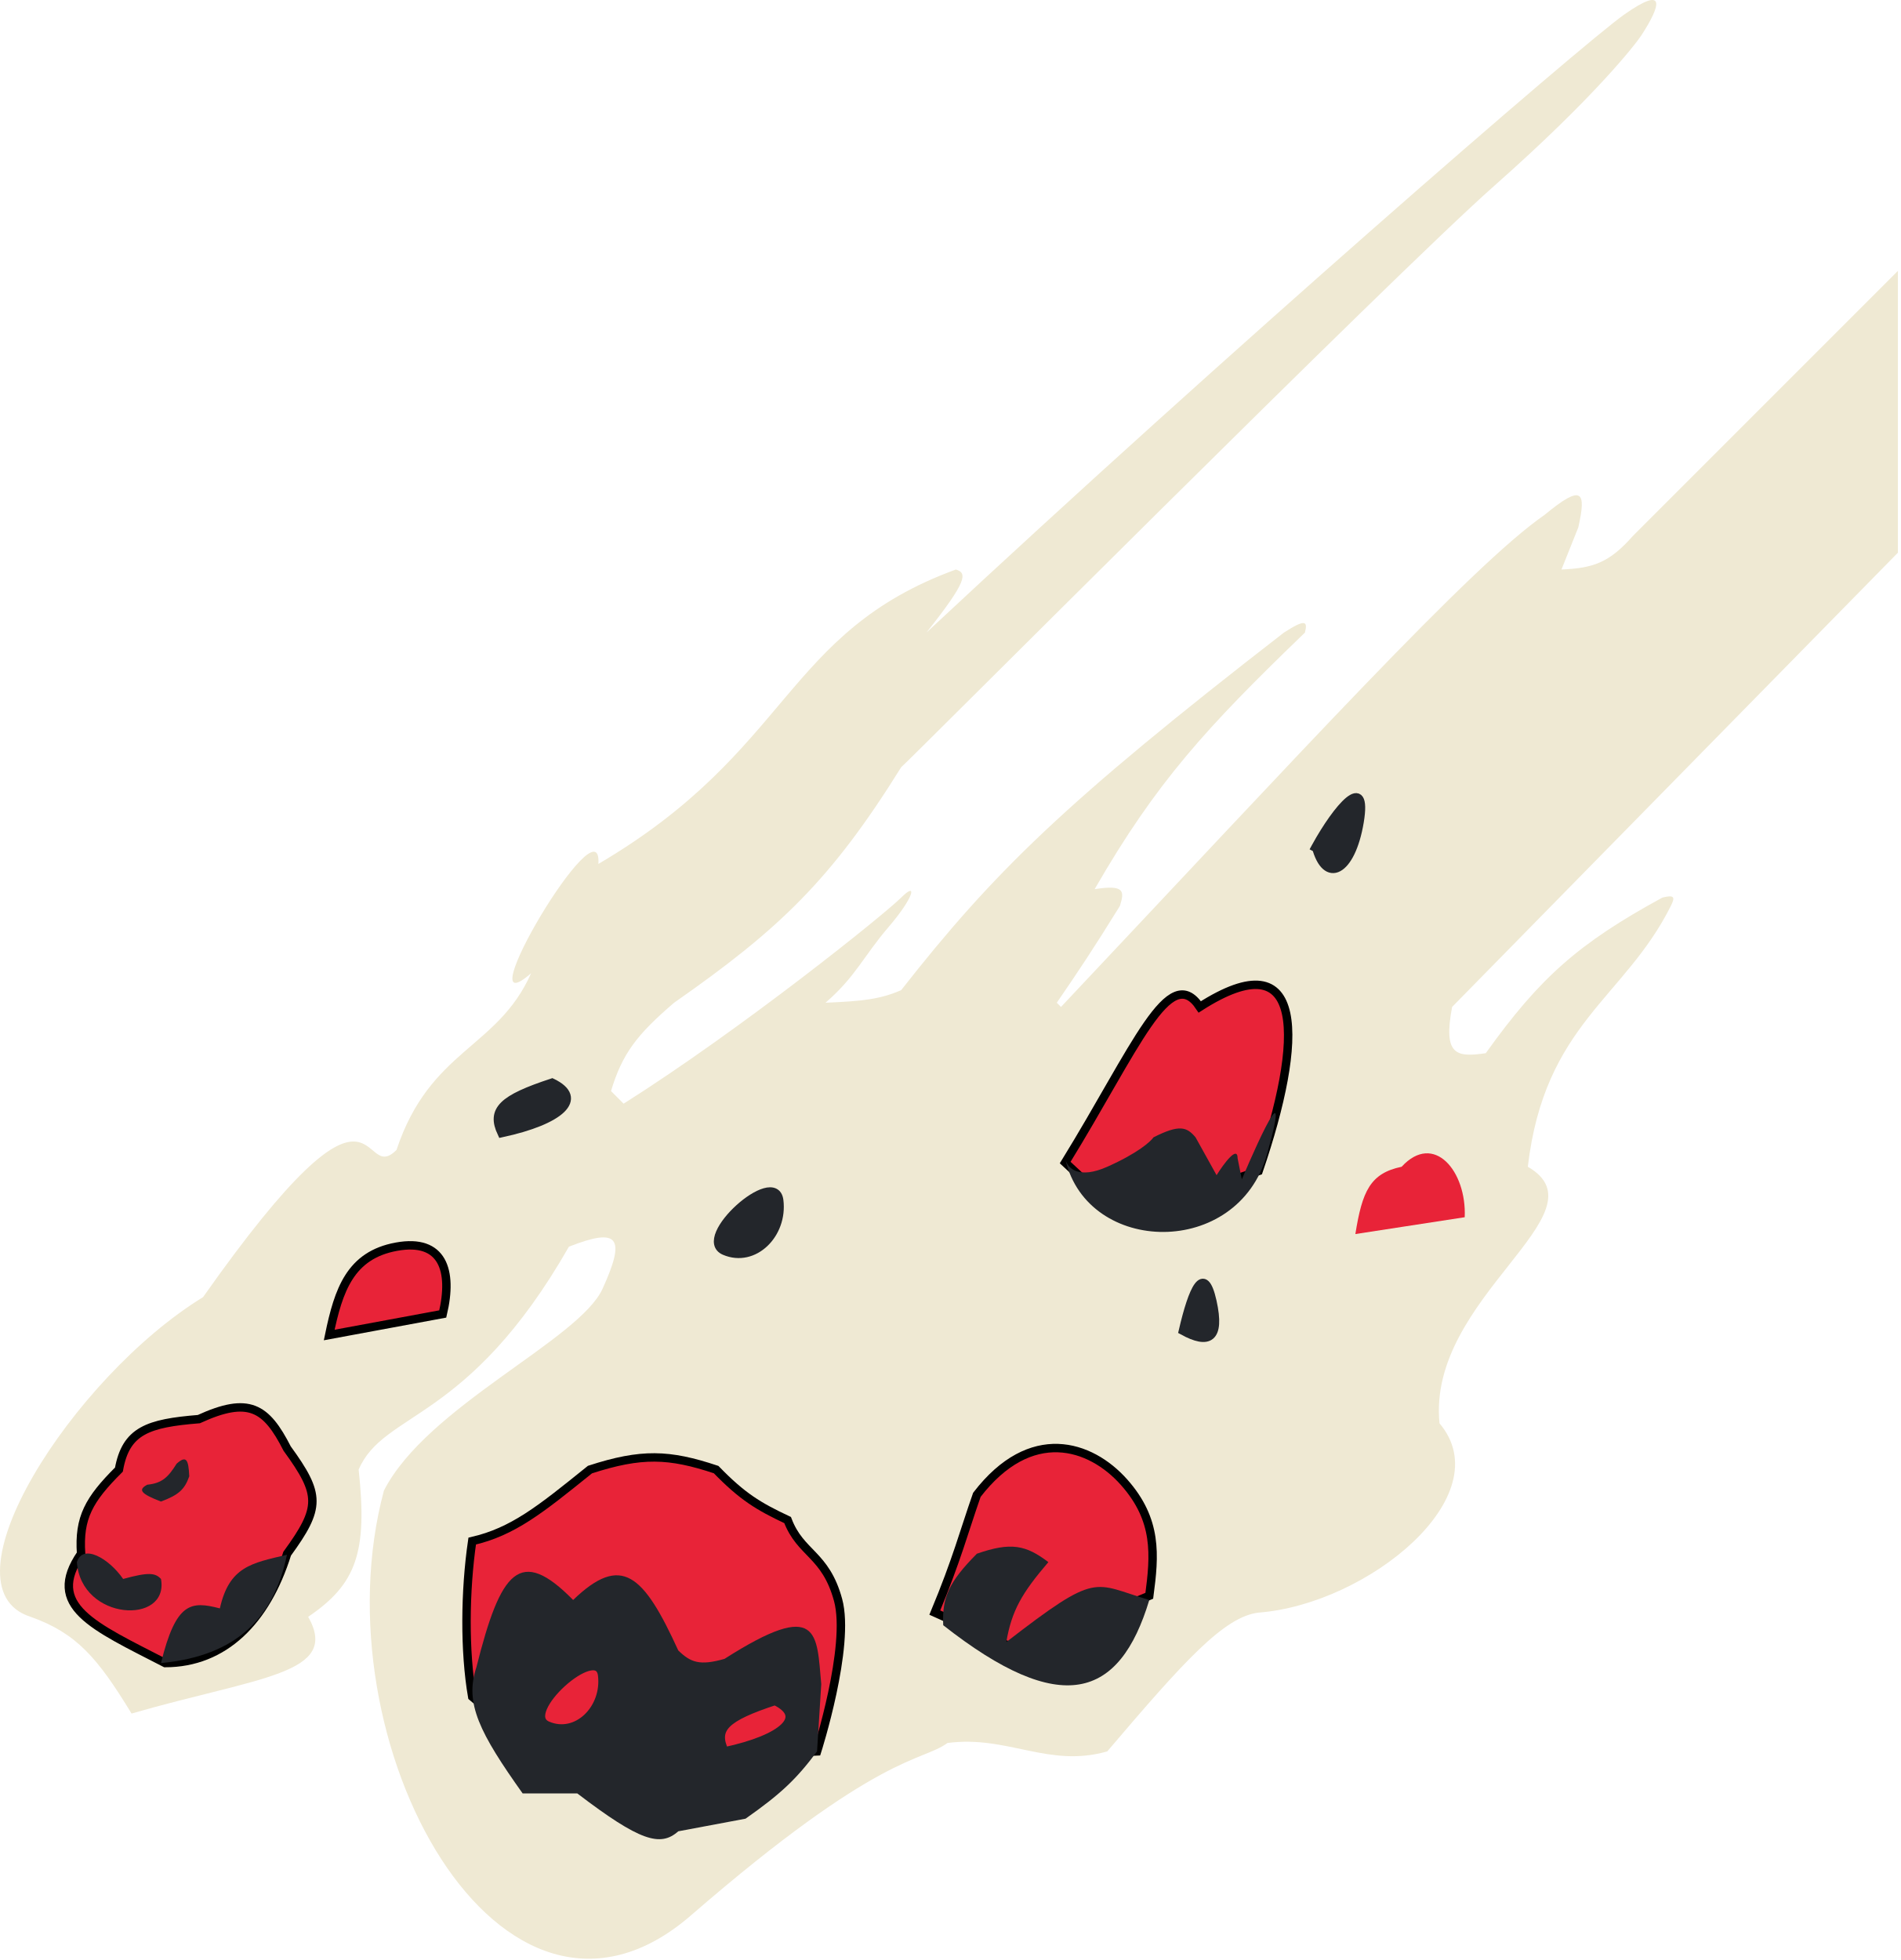
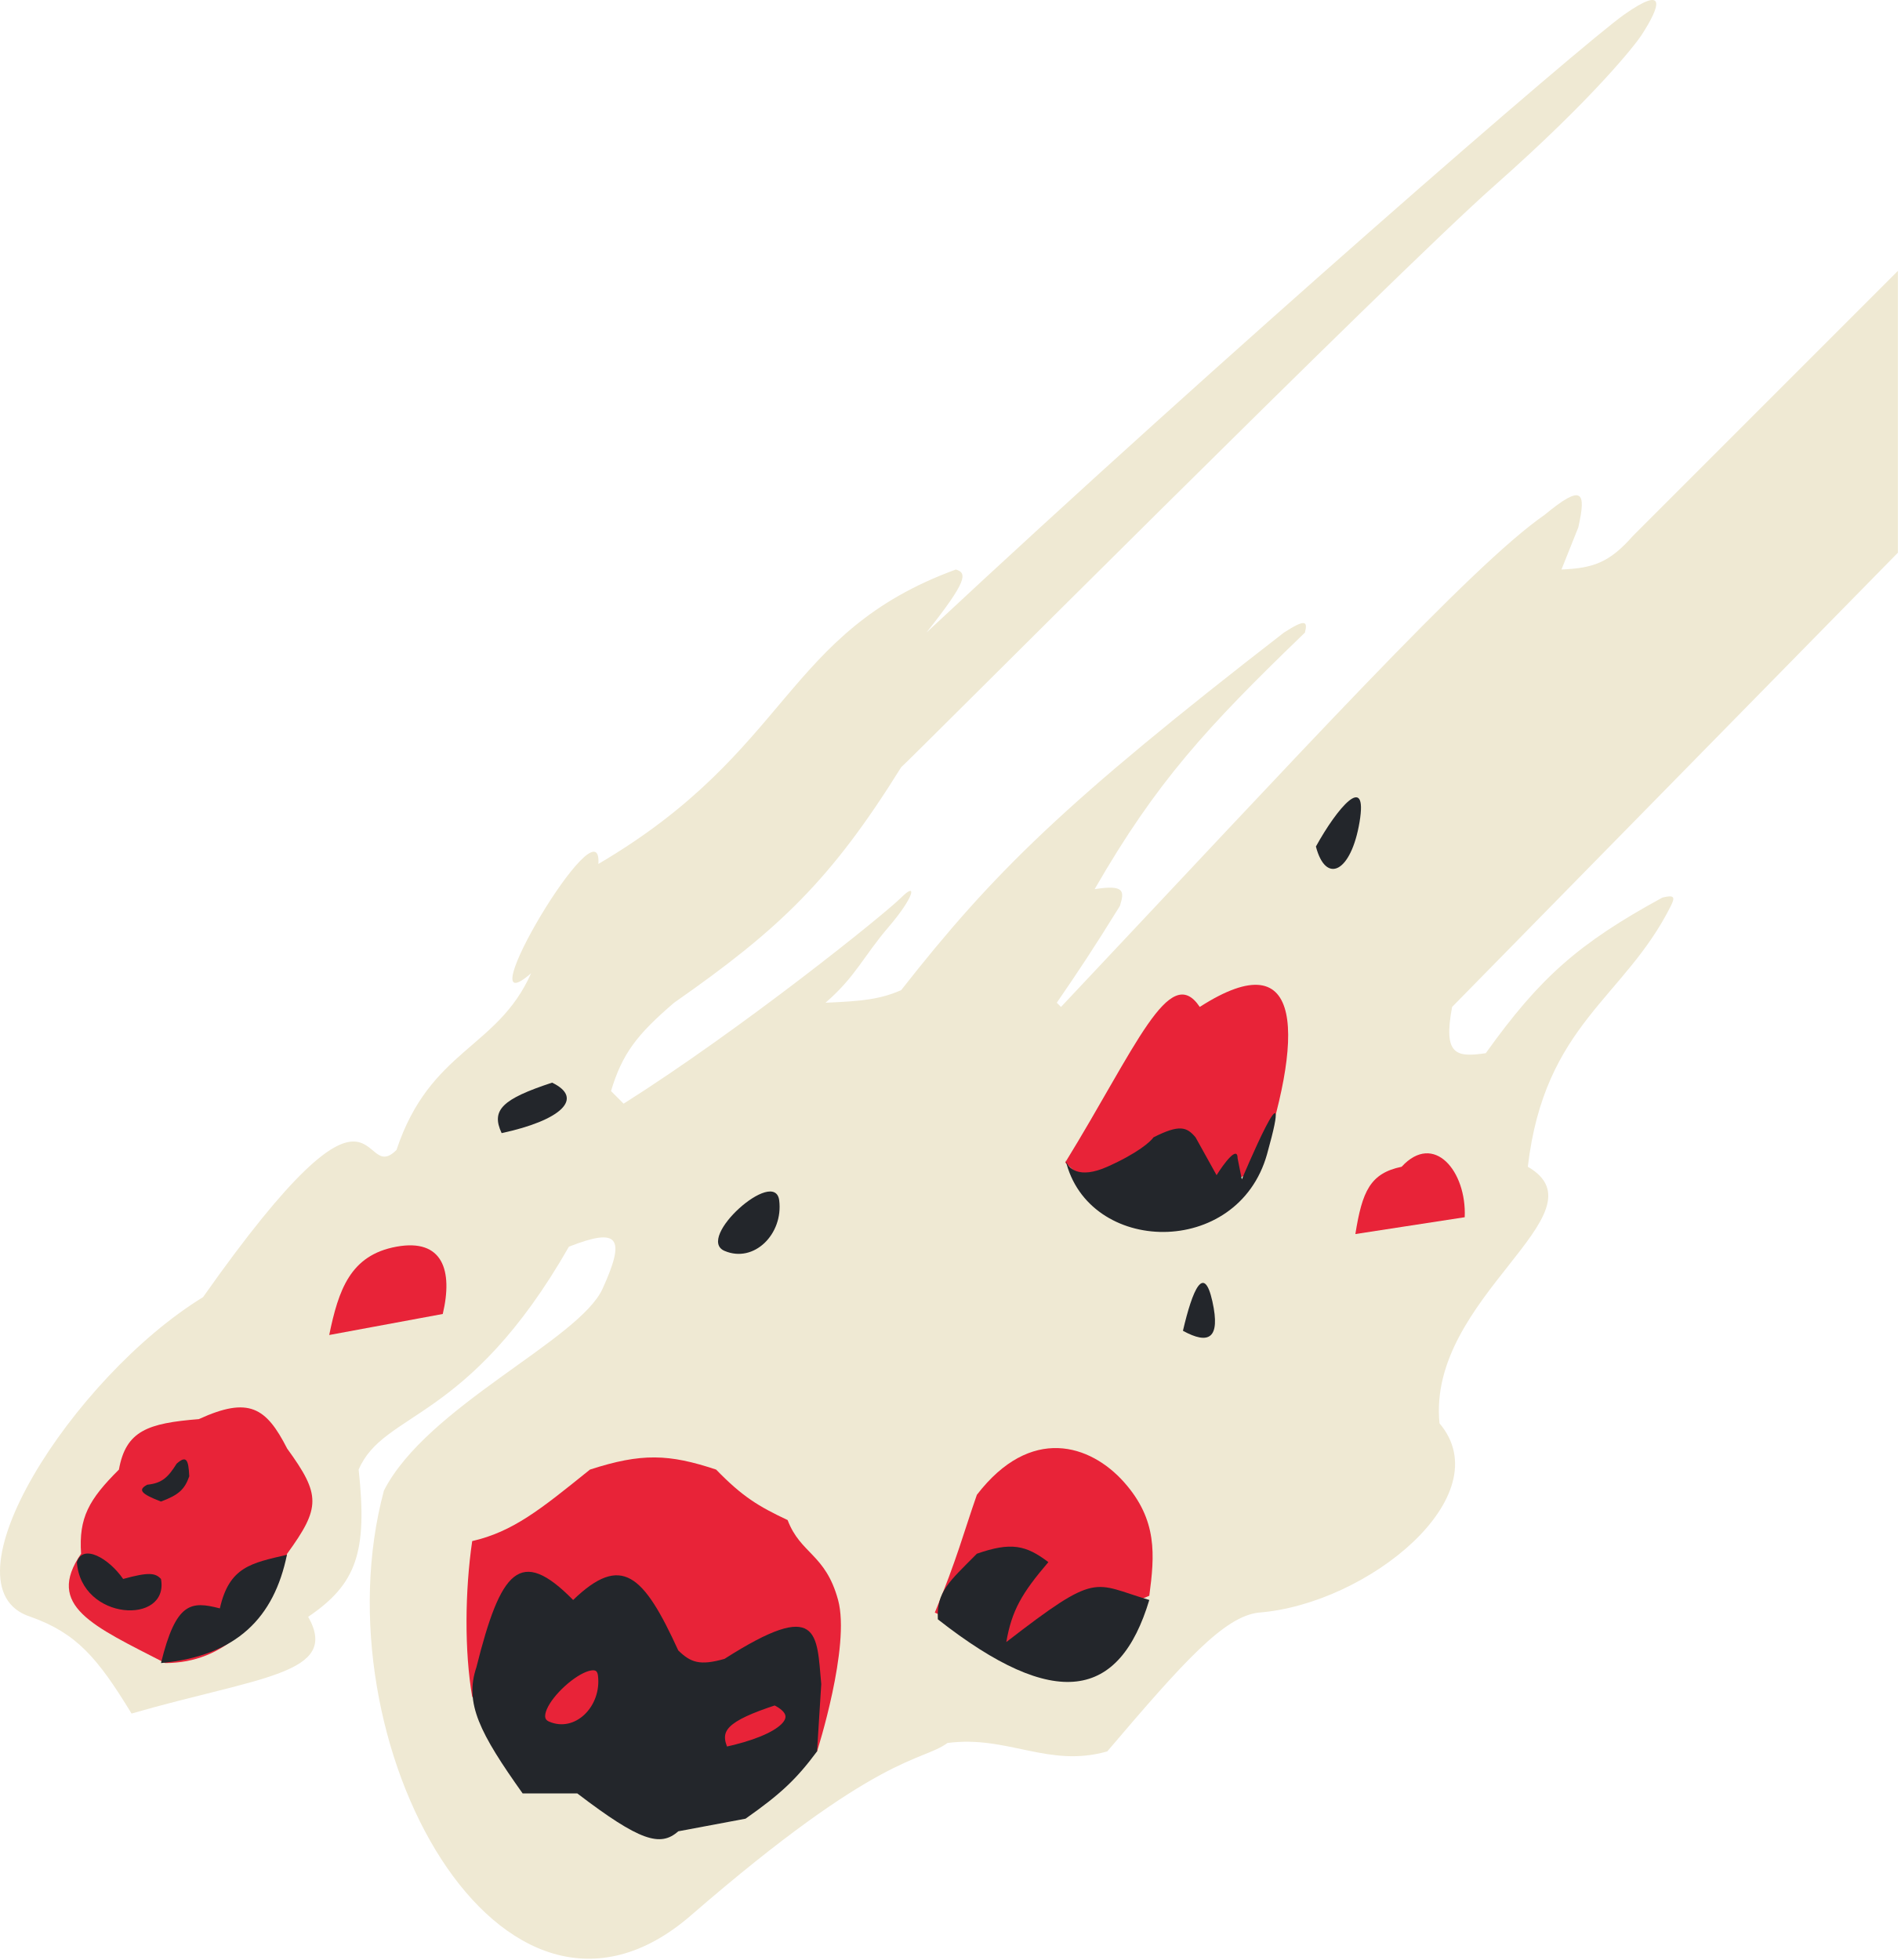
<svg xmlns="http://www.w3.org/2000/svg" width="226" height="233" viewBox="0 0 226 233" fill="none">
  <path d="M113.642 67.703C93.142 75.203 94.142 89.203 71.142 102.702C71.64 94.702 55.062 122.727 63.14 115.702C59.14 124.702 51.14 124.702 47.14 136.702C42.64 141.202 45.642 123.702 24.14 154.202C8.64 163.702 -7.36 188.702 3.64 192.202C9.095 194.146 11.599 197.071 15.64 203.702C30.791 199.327 40.497 199.032 36.64 192.202C42.385 188.31 43.703 184.529 42.64 174.702C45.642 167.702 55.64 169.202 67.64 148.202C73.566 145.88 74.429 147.079 71.64 153.202C68.851 159.324 50.765 167.161 45.642 177.202C37.627 207.125 59.641 247.202 82.141 227.702C104.64 208.202 109.54 209.487 112.642 207.202C119.829 206.257 124.642 210.202 131.642 208.202C140.767 197.48 145.538 192.176 149.642 191.702C162.642 190.702 178.45 177.81 171.142 169.202C169.642 154.202 191.142 144.202 181.642 138.702C183.642 121.702 193.142 118.705 198.642 107.702C199.148 106.69 199.131 106.328 197.642 106.702C187.664 112.142 183.071 116.217 176.642 125.202C173.12 125.713 171.558 125.439 172.642 119.702L225.642 65.702V32.202L194.142 63.702C191.305 66.931 189.366 67.537 185.642 67.703L187.642 62.702C188.615 58.397 188.138 57.487 183.642 61.202C174.956 67.198 154.623 89.482 126.142 119.702L125.642 119.202C128.286 115.346 129.936 112.878 133.142 107.702C133.695 105.955 133.736 105.131 130.142 105.702C137.483 92.951 143.468 86.451 155.142 75.203C155.487 73.833 155.204 73.552 152.642 75.203C126.456 95.485 118.142 103.702 107.142 117.702C104.617 118.813 102.42 119.02 98.142 119.202C101.703 116.137 102.642 113.702 105.642 110.202C108.642 106.702 109.142 104.702 107.142 106.702C105.142 108.703 88.224 122.304 74.142 131.202L72.642 129.702C73.983 125.24 75.743 122.971 80.142 119.202C92.643 110.473 98.8 104.616 107.142 91.203C107.605 90.922 165.642 32.702 177.642 22.099C189.642 11.496 194.497 5.195 195.142 4.202C197.466 0.63 198.142 -1.798 193.142 1.702C188.142 5.203 145.588 42.118 110.142 75.203C115.016 69.057 115.02 68.113 113.642 67.703Z" fill="#EFE9D3" />
  <path d="M34.139 172.201C31.639 167.298 29.584 165.981 23.64 168.701C17.596 169.189 14.964 170.063 14.139 174.701C10.562 178.262 9.351 180.415 9.64 184.701C5.352 190.93 11.063 193.281 19.64 197.701C26.64 197.701 31.64 192.701 34.139 184.701C38.139 179.201 38.139 177.701 34.139 172.201Z" fill="#E82338" />
  <path d="M56.14 183.201C55.273 189.115 55.207 196.306 56.14 201.702L65.64 209.701L97.14 208.202C97.14 208.202 101.14 195.7 99.64 190.201C98.14 184.701 95.18 184.758 93.64 180.701C90.157 179.064 88.258 177.91 85.14 174.701C79.533 172.835 76.265 172.714 70.14 174.701L69.962 174.844C64.238 179.458 60.976 182.087 56.14 183.201Z" fill="#E82338" />
  <path d="M116.14 177.701C114.609 182.071 113.761 185.4 111.14 191.701L121.14 196.201L136.64 189.701C137.281 184.87 137.64 180.701 133.64 176.201C129.64 171.701 122.533 169.389 116.14 177.701Z" fill="#E82338" />
  <path d="M142.64 119.701C139.028 114.288 135.04 124.552 126.64 138.202L133.64 144.702L149.64 139.201C155.035 123.425 155.293 111.585 142.64 119.701Z" fill="#E82338" />
  <path d="M47.14 148.202C41.64 149.202 40.246 153.345 39.14 158.702L52.64 156.202C53.865 151.032 52.64 147.202 47.14 148.202Z" fill="#E82338" />
-   <path d="M34.139 172.201C31.639 167.298 29.584 165.981 23.64 168.701C17.596 169.189 14.964 170.063 14.139 174.701C10.562 178.262 9.351 180.415 9.64 184.701C5.352 190.93 11.063 193.281 19.64 197.701C26.64 197.701 31.64 192.701 34.139 184.701C38.139 179.201 38.139 177.701 34.139 172.201Z" stroke="black" />
-   <path d="M56.14 183.201C55.273 189.115 55.207 196.306 56.14 201.702L65.64 209.701L97.14 208.202C97.14 208.202 101.14 195.7 99.64 190.201C98.14 184.701 95.18 184.758 93.64 180.701C90.157 179.064 88.258 177.91 85.14 174.701C79.533 172.835 76.265 172.714 70.14 174.701L69.962 174.844C64.238 179.458 60.976 182.087 56.14 183.201Z" stroke="black" />
-   <path d="M116.14 177.701C114.609 182.071 113.761 185.4 111.14 191.701L121.14 196.201L136.64 189.701C137.281 184.87 137.64 180.701 133.64 176.201C129.64 171.701 122.533 169.389 116.14 177.701Z" stroke="black" />
-   <path d="M142.64 119.701C139.028 114.288 135.04 124.552 126.64 138.202L133.64 144.702L149.64 139.201C155.035 123.425 155.293 111.585 142.64 119.701Z" stroke="black" />
-   <path d="M47.14 148.202C41.64 149.202 40.246 153.345 39.14 158.702L52.64 156.202C53.865 151.032 52.64 147.202 47.14 148.202Z" stroke="black" />
  <path d="M68.139 190.201C61.835 183.785 59.531 186.655 56.639 198.201C55.195 202.479 57.058 206.051 62.139 213.201H68.639C76.084 218.883 78.516 219.591 80.639 217.701L88.639 216.201C92.827 213.257 94.682 211.505 97.139 208.201L97.639 200.201C97.083 194.204 97.496 189.955 86.139 197.201C83.196 198.042 82.114 197.632 80.639 196.201C76.5 187.144 73.893 184.657 68.139 190.201Z" fill="#23262B" />
  <path d="M34.114 184.828C32.59 192.254 28.186 196.853 19.14 197.702C20.929 190.408 22.726 190.319 26.14 191.202C27.252 186.223 29.915 185.818 34.114 184.828Z" fill="#23262B" />
  <path d="M14.64 187.703C12.933 185.235 9.838 183.471 9.14 185.703C9.64 192.703 20.14 193.203 19.14 187.703C18.479 186.993 17.717 186.852 14.64 187.703Z" fill="#23262B" />
-   <path d="M136.64 190.201C129.887 188.217 130.64 186.703 119.64 195.203C120.284 191.45 121.499 189.372 124.64 185.703C121.993 183.688 120.214 183.279 116.14 184.703C112.797 188.072 111.983 189.932 112.14 193.203C126.14 204.203 133.1 201.961 136.64 190.201Z" fill="#23262B" />
+   <path d="M136.64 190.201C129.887 188.217 130.64 186.703 119.64 195.203C120.284 191.45 121.499 189.372 124.64 185.703C121.993 183.688 120.214 183.279 116.14 184.703C112.797 188.072 111.343 189.229 111.5 192.5C125.5 203.5 133.1 201.961 136.64 190.201Z" fill="#23262B" />
  <path d="M126.682 137.891C126.664 137.827 126.65 137.764 126.64 137.703C126.653 137.766 126.668 137.829 126.682 137.891C126.965 138.886 128.259 140.206 131.64 138.703C135.24 137.103 136.806 135.703 137.14 135.203C140.235 133.637 141.09 133.964 142.14 135.203L144.64 139.703C145.473 138.37 147.14 136.103 147.14 137.703L147.64 140.203C147.64 140.203 154.14 124.704 150.64 137.203C147.159 149.633 129.337 149.207 126.682 137.891Z" fill="#23262B" />
  <path d="M17.5 176.5C19.313 176.321 20.019 175.559 21 174C22.132 172.996 22.412 173.461 22.5 175.5C21.953 177.069 21.228 177.72 19.14 178.5C16.716 177.572 16.385 177.103 17.5 176.5Z" fill="#23262B" />
  <path d="M161.64 97.703C162.64 91.703 158.949 96.091 156.449 100.633C157.637 105.178 160.64 103.702 161.64 97.703Z" fill="#23262B" />
  <path d="M86.14 148.702C82.64 147.202 92.14 138.702 92.64 142.702C93.14 146.702 89.64 150.202 86.14 148.702Z" fill="#23262B" />
  <path d="M144.14 154.702C143.14 150.202 141.791 153.249 140.64 158.202C143.672 159.861 145.14 159.202 144.14 154.702Z" fill="#23262B" />
  <path d="M65.64 128.702C59.73 130.646 58.344 131.951 59.64 134.702C66.64 133.202 69.538 130.578 65.64 128.702Z" fill="#23262B" />
-   <path d="M156.14 101.203C156.245 101.007 156.348 100.817 156.449 100.633M156.449 100.633C158.949 96.091 162.64 91.703 161.64 97.703C160.64 103.702 157.637 105.178 156.449 100.633ZM86.14 148.702C82.64 147.202 92.14 138.702 92.64 142.702C93.14 146.702 89.64 150.202 86.14 148.702ZM144.14 154.702C143.14 150.202 141.791 153.249 140.64 158.202C143.672 159.861 145.14 159.202 144.14 154.702ZM65.64 128.702C59.73 130.646 58.344 131.951 59.64 134.702C66.64 133.202 69.538 130.578 65.64 128.702Z" stroke="#23262B" />
  <path d="M65.087 205.121C61.587 203.621 71.087 195.121 71.587 199.121C72.087 203.121 68.587 206.621 65.087 205.121Z" fill="#E82338" />
  <path d="M92.14 202.202C86.23 204.146 84.844 205.451 86.14 208.202C93.14 206.702 96.038 204.078 92.14 202.202Z" fill="#E82338" />
  <path d="M65.087 205.121C61.587 203.621 71.087 195.121 71.587 199.121C72.087 203.121 68.587 206.621 65.087 205.121Z" stroke="#23262B" />
  <path d="M92.14 202.202C86.23 204.146 84.844 205.451 86.14 208.202C93.14 206.702 96.038 204.078 92.14 202.202Z" stroke="#23262B" />
  <path d="M166.64 138.701C162.895 139.48 161.952 141.617 161.14 146.701L174.14 144.701C174.379 139.23 170.477 134.53 166.64 138.701Z" fill="#E82338" />
</svg>
